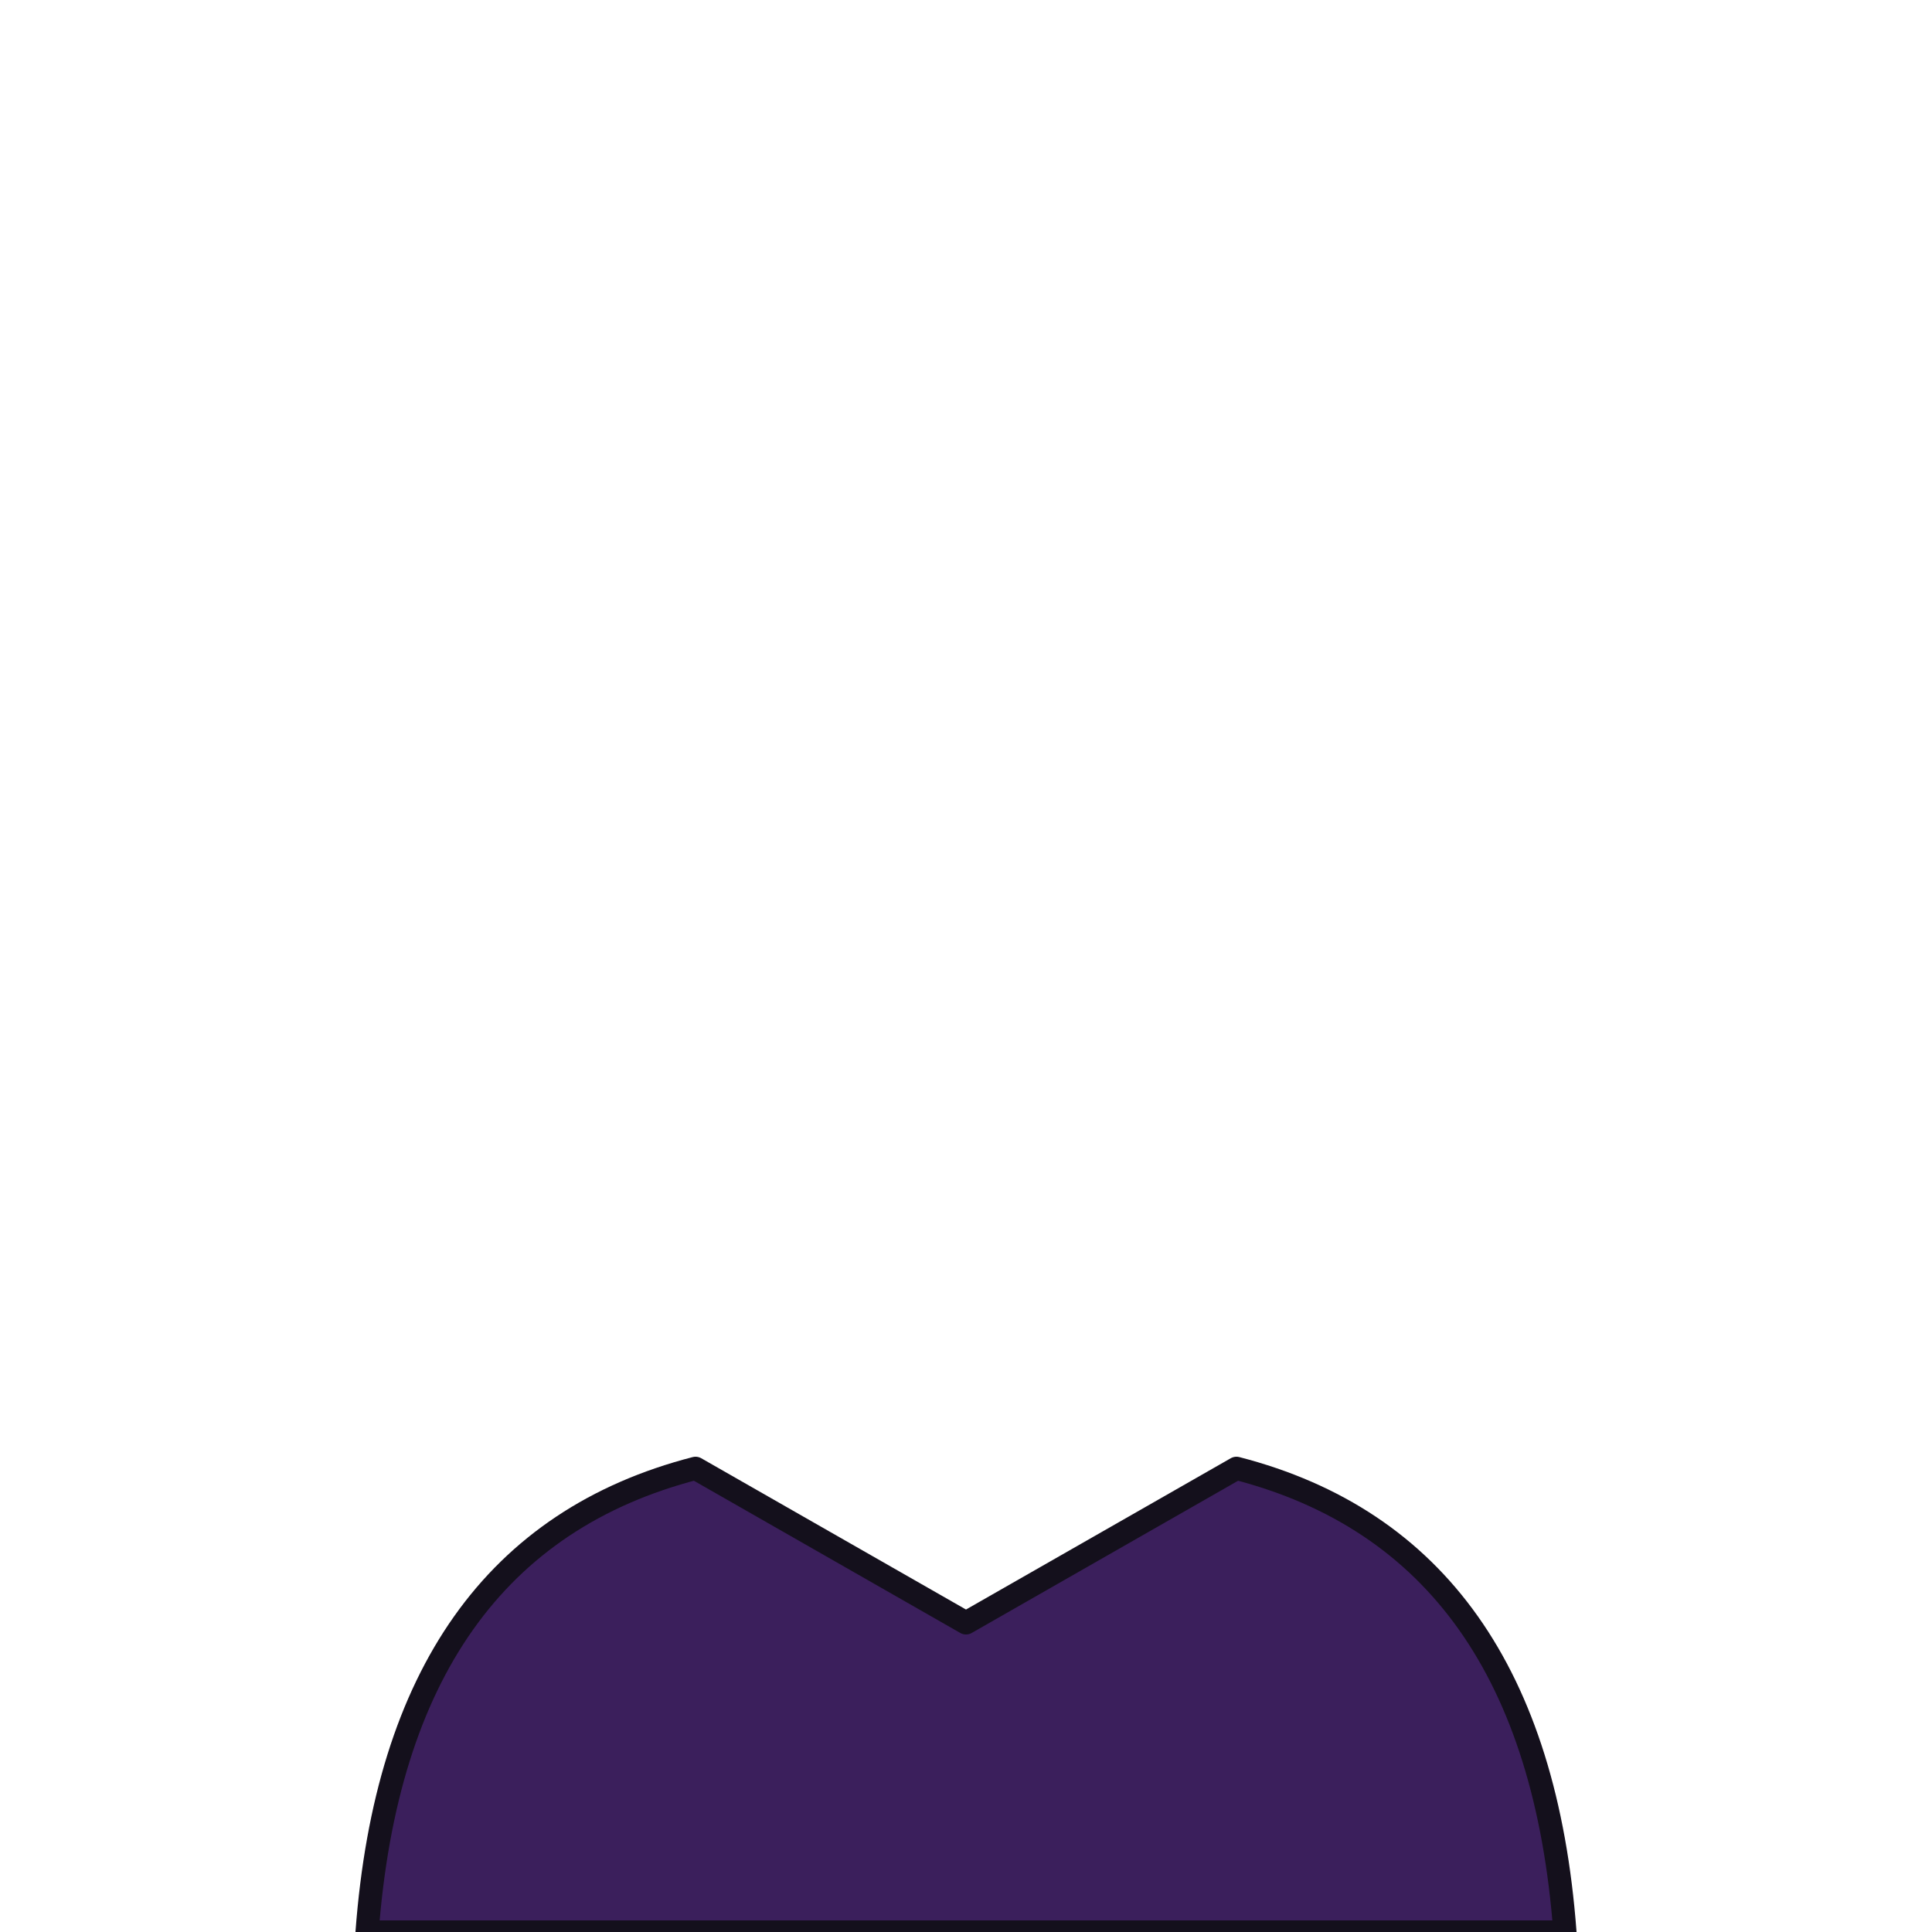
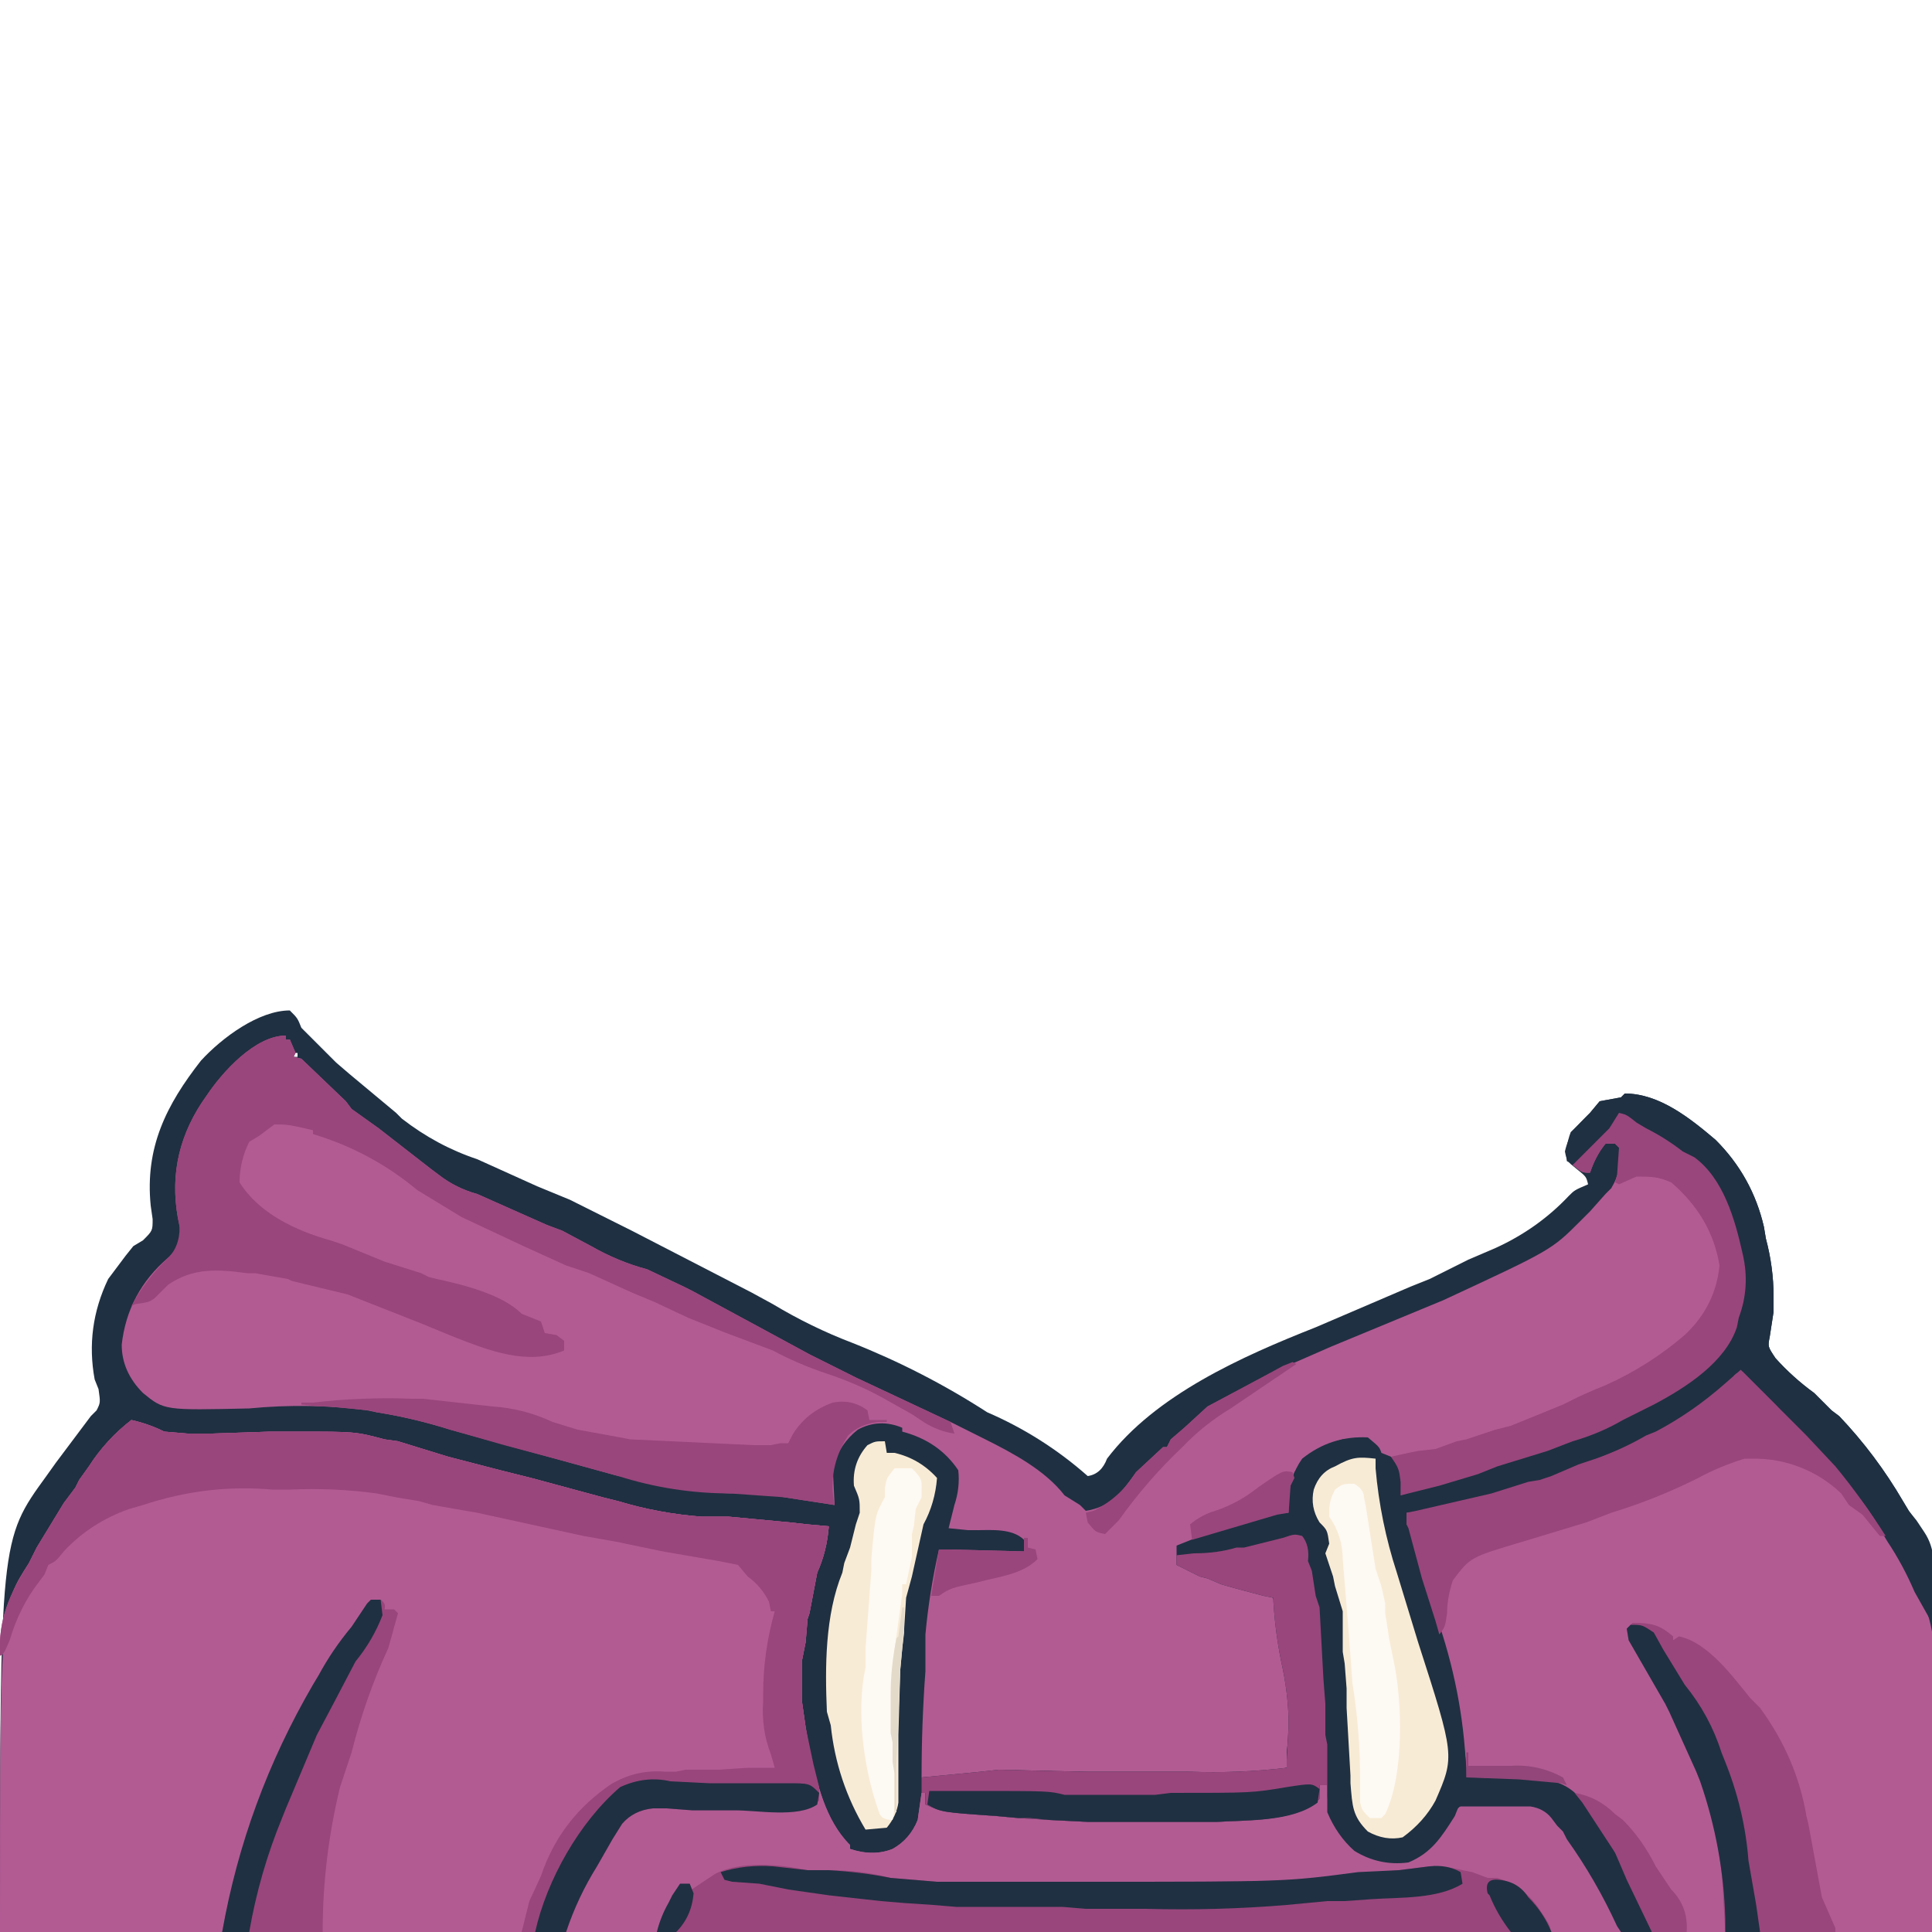
<svg xmlns="http://www.w3.org/2000/svg" viewBox="0 0 1000 1000">
-   <path stroke="#14101c" stroke-width="12" stroke-linejoin="round" stroke-linecap="round" fill="#3b1f5c" d="M190 1000 Q205 800 360 760 L500 840 L640 760 Q795 800 810 1000Z" />
+   <path fill="#1F3042" d="M150 523c4 4 4 4 6 9l13 13 5 5 7 6 12 10 12 10 3 3q18 14 39 21l31 14 17 7 24 12 8 4 62 32 11 6q20 12 41 20a401 401 0 0 1 70 36 195 195 0 0 1 52 33q7-1 10-9c25-33 70-53 108-68l49-21 10-4 20-10 14-6q22-10 38-27c3-3 3-3 10-6-1-4-1-4-6-8s-5-4-6-9c2-9 6-13 13-20l5-6 11-2 2-2c18 0 34 13 47 24q19 19 25 45l1 6q4 15 4 30v8l-2 13c-1 5-1 5 3 11q9 10 20 18l9 9 4 3q19 20 33 44l3 5c42 60 12 145 12 218H0c0-203 0-203 24-236l5-7 18-24 3-3c2-4 2-4 1-11l-2-5q-5-27 7-52l9-12 4-5 5-3c5-5 5-5 5-11l-1-7c-3-30 8-52 26-75 11-12 30-26 46-26m2 22v2h2v-2z" />
+   <path fill="#B25B93" d="M68 735q9 2 17 6l12 1h13l30-1h13c31 0 31 0 46 4l7 1 26 8 27 7 16 4 37 10 8 2a201 201 0 0 0 43 8h14l32 3 9 1 11 1q-1 13-6 24l-4 21-1 3-1 12-2 10v20l2 14 2 12c4 17 8 36 21 49v2q12 4 22 0 9-5 13-15l2-14h2v6l33 5 31 2 7 1h64c50 0 50 0 67-9l2-9h4v6q2 18 15 28 13 7 27 5 15-6 23-23 3-6 7-6c34-1 34-1 43 4l8 11 3 5c26 38 26 38 26 46H0c0-168 0-168 15-191l4-8 14-23 6-8 2-4 5-7q9-14 22-24" />
+   <path fill="#B25B93" d="M148 536v2h2l3 7-1 2 4 1 23 22 3 4 14 10 27 21 4 3q9 7 20 10l36 16 8 3 15 8q14 8 29 12l19 9 4 2 37 20 24 13 24 12 49 23 18 9c14 7 31 16 41 29l8 5 3 3c13-2 19-10 26-20l14-13h2l2-4 7-6 12-11 32-17 32-14 58-24c56-26 56-26 71-41l5-5 8-9 3-3q6-10 4-21l-2-2h-5q-5 6-8 15c-4 0-4 0-9-4l19-19 5-8c4 1 4 1 9 5l5 3q10 5 19 12l6 3c15 11 21 32 25 50q4 17-2 33l-1 5c-6 18-26 31-43 40l-8 4-8 4q-12 7-26 11l-13 5-26 8-10 4-20 6-4 1-16 4v-7c-1-7-1-7-6-13l-5-1-2-5q-8-4-17-3-15 4-25 17-3 10-3 21l-6 1-43 13-8 3v10l24 9 25 8 1 4 7 43q3 12 0 24l-1 9v8q-19 4-38 3h-21l-54-1c-33-1-33-1-40 1l-10 1-26 1q0-28 2-55v-19q2-22 7-44h5l39 1v-6c-6-6-17-5-24-5h-5l-10-1 3-12q3-9 2-18-10-15-29-20v-2q-12-5-23 1-9 7-13 19l1 20-26-4q-15-3-28-2-27-1-52-8l-6-1-29-8-58-16q-19-6-38-9l-5-1q-30-4-61-1c-44 1-44 1-55-8q-11-11-11-25 3-27 24-45 7-6 6-16l-1-5q-6-34 15-63c8-12 25-31 41-31" />
+   <path fill="#B25B93" d="m901 709 28 28 6 6 15 16q15 18 28 39l2 4 11 18c11 19 11 36 10 57v72l-1 51H855l-7-15-4-8-8-18-13-20-4-5q-7-9-16-12l-17-1-27-1v-5q-4-45-19-87l-11-34-1-11 5-1 39-9 19-6 6-1 6-2 14-6 9-3q14-5 26-12l5-2q19-10 36-25z" />
+   <path fill="#B25B93" d="M68 735q9 2 17 6l12 1h13l30-1h13c31 0 31 0 46 4l7 1 26 8 27 7 16 4 37 10 8 2a201 201 0 0 0 43 8h14l32 3 9 1 11 1q-1 13-6 24l-4 21-1 3-1 12-2 10v20l2 14 2 12c4 17 8 36 21 49v2q12 4 22 0 9-5 13-15l2-14h2v6l33 5 31 2 7 1h64c50 0 50 0 67-9l2-9h4v6q2 18 15 28 13 7 27 5 15-6 23-23 3-6 7-6c34-1 34-1 43 4l8 11 3 5c26 38 26 38 26 46H270l4-16 6-13q10-30 37-48l4-2q11-5 23-4h6l5-1h17l15-1h14l-2-7q-5-13-4-27v-4q0-22 6-43h-2l-1-5q-4-8-11-13l-5-6-10-2-29-5-24-5-17-3-55-12-23-4-7-2-12-2-10-2q-22-3-45-2h-9q-34-3-67 8l-7 2q-20 7-34 22c-4 5-4 5-8 7l-2 5-3 4q-10 13-15 30c-3 7-3 7-5 8-1-19 5-32 15-48l4-8 14-23 6-8 2-4 5-7q9-14 22-24" />
+   <path fill="#1F3042" d="M841 566c18 0 34 13 47 24q19 19 25 45l1 6q4 15 4 30v8l-2 13c-1 5-1 5 3 11q9 10 20 18l9 9 4 3q19 20 33 44l3 5 4 5 4 6c6 9 5 18 5 28l-1 5v14l-9-16q-6-14-14-26l-3-5q-8-15-20-27l-4-5-24-26-7-8-11-11-3-3-3-3-4 1-2 4-11 9-4 4-32 18-39 16-4 2-18 5-21 7q-19 6-39 7l7 26 1 4 9 28q13 39 14 79h4l35 1q13 1 21 11 10 12 17 27l7 13c12 23 12 23 12 28h-16l-2-3q-11-24-26-45l-2-4-3-3-3-4q-4-5-11-6h-37l-2 5c-7 11-12 19-24 24q-15 2-28-6-9-8-14-20v-14h-4v7c-12 12-37 11-53 12h-67l-20-1-16-1-11-1c-28-2-28-2-37-6v-6h-2v-8l31-3 9-1 43 1h55q26 1 51-2v-4l1-18q0-14-3-29-4-18-5-37l-5-1-15-4-7-2-7-3-4-1-12-6v-10l15-6 4-1c29-10 29-10 39-10v-6q0-12 7-22 15-12 34-11c6 5 6 5 7 8l5 2c6 7 5 11 5 20l5-2 18-5 23-7 15-5 23-8 10-4q14-4 27-12l5-2c19-10 38-22 47-42l3-10 1-2q3-40-21-72l-9-5-17-12-5-3c-5-2-5-2-9-6l-4 1-1 3q-6 9-13 14l-8 8-4-2q-1-7 2-15l10-10 5-6 11-2z" />
+   <path fill="#99467C" d="M68 735q9 2 17 6l12 1h13l30-1h13c31 0 31 0 46 4l7 1 26 8 27 7 16 4 37 10 8 2a201 201 0 0 0 43 8h14l32 3 9 1 11 1q-1 13-6 24l-4 21-1 3-1 12-2 10v20l2 14 4 19 3 12v7c-7 7-18 5-28 5h-38l-13-1h-7q-10 1-16 8l-5 8-8 14q-10 16-16 34h-23l4-16 6-13q10-30 37-48l4-2q11-5 23-4h6l5-1h17l15-1h14l-2-7q-5-13-4-27v-4q0-22 6-43h-2l-1-5q-4-8-11-13l-5-6-10-2-29-5-24-5-17-3-55-12-23-4-7-2-12-2-10-2q-22-3-45-2h-9q-34-3-67 8l-7 2q-20 7-34 22c-4 5-4 5-8 7l-2 5-3 4q-10 13-15 30c-3 7-3 7-5 8-1-19 5-32 15-48l4-8 14-23 6-8 2-4 5-7q9-14 22-24m80-199v2h2l3 7-1 2 4 1 23 22 3 4 14 10 27 21 4 3q9 7 20 10l36 16 8 3 15 8q14 8 29 12l19 9 4 2 37 20 24 13 24 12 49 23 2 6q-8-1-16-6l-6-4-16-9q-13-7-28-12t-28-12l-8-3-16-6-20-8-17-8-12-5-22-10-12-4-22-10-32-15-23-14q-24-20-54-29v-2c-13-3-13-3-20-3l-8 6-5 3q-5 10-5 21c10 16 29 25 47 30l6 2 22 9 19 6 4 2 4 1c14 3 34 8 44 18l10 4 2 6 6 1 4 3v5c-19 8-39 0-57-7l-17-7-33-13-5-2-29-7-2-1-17-3h-4c-15-2-28-3-41 6l-7 7c-3 2-3 2-10 3l-2 1q7-13 18-24 7-6 7-17l-1-5q-6-34 15-63c8-12 25-31 41-31m270 432h11q17 0 32 4l24 2h78c102 0 102 0 140-4l21-2 16-2q9 0 17 2l5 1 8 3h5q13 4 21 15c6 9 6 9 7 13H340q2-8 6-15l2-4 4-6h5l1 3 12-8c13-7 34-5 48-2m256-173q4 5 3 13l2 5 2 13 2 6 2 37 1 13v16l1 5v21h-4v7c-12 12-37 11-53 12h-67l-20-1-16-1-11-1c-28-2-28-2-37-6v-6h-2v-8l31-3 9-1 43 1h55q26 1 51-2v-4l1-18q0-14-3-29-4-18-5-37l-5-1-15-4-7-2-7-3-4-1-12-6v-5l9-1q12 0 22-3h4l20-5c6-2 6-2 10-1m171 45c10 0 14 1 21 7v2l3-2c15 3 28 21 37 32l5 5q19 26 24 56l1 4 7 38 7 16v2h-57l-1-17q-1-31-12-61l-2-5-14-31-2-4-19-33-1-6z" />
+   <path fill="#F8EBD5" d="M712 755v5a240 240 0 0 0 11 54l11 36c19 59 19 59 9 82q-6 11-17 19-9 2-18-3c-8-8-8-13-9-25v-4l-2-35v-10l-1-13-1-6v-21l-4-13-1-5-4-12 2-5c-1-7-1-7-5-11q-5-8-3-17 3-9 11-12c9-5 12-5 21-4" />
+   <path fill="#99467C" d="m901 709 28 28 6 6 15 16q14 17 26 36h-3l-9-11-7-5-4-6a65 65 0 0 0-46-18h-4q-13 4-24 10-22 11-45 18l-13 5-33 10c-27 8-27 8-36 20q-3 9-3 17c-1 7-1 7-4 11l-2-7-7-22-7-26-1-2v-6l5-1 39-9 19-6 6-1 6-2 14-6 9-3q14-5 26-12l5-2q19-10 36-25z" />
+   <path fill="#F8EBD5" d="m458 746 1 6h4q13 3 22 13-1 13-7 24l-6 27-3 11-1 16-2 21-1 34v35q-1 7-6 13l-11 1q-15-25-18-54l-2-7c-1-23-1-50 8-72l1-5 3-8 3-12 2-6c0-7 0-7-3-14q-1-12 7-21c4-2 4-2 9-2" />
+   <path fill="#99467C" d="M192 828h5q3 2 2 5h5l2 2-5 18q-12 26-19 54l-6 18q-9 37-9 75h-52q13-68 47-128l3-5q7-13 17-25l8-12zm646-252c4 1 4 1 9 5l5 3q10 5 19 12l6 3c15 11 21 32 25 50q4 17-2 33l-1 5c-6 18-26 31-43 40l-8 4-8 4q-12 7-26 11l-13 5-26 8-10 4-20 6-4 1-16 4v-7c-1-7-1-7-5-13l9-2 5-1 9-1 11-4 5-1 15-5 8-2 27-11 8-4 9-4 5-2a168 168 0 0 0 41-26q16-15 18-36-4-25-25-43c-7-3-10-3-18-3l-9 4-2-1 1-4 1-14-2-2h-5q-5 6-8 15c-4 0-4 0-9-4l19-19zM214 724h5l36 4q16 1 31 8l13 4 22 4 5 1 64 3h9l5-1h4l2-4q7-12 21-17 10-2 18 4l1 5h9v1h-4q-10 1-16 7-11 17-7 36l-26-4-28-2a191 191 0 0 1-58-9l-29-8-30-8-28-8q-19-6-38-9l-4-1-21-2h-4l-10-1v-1h6q25-3 52-2" />
+   <path fill="#1F3042" d="m400 966 18 2h11q17 1 32 4l24 2h78c102 0 102 0 140-5l21-1 16-2q9-1 16 3l1 6c-13 8-32 7-47 8l-14 1h-9l-21 2q-36 3-73 2h-31l-12-1h-55l-12-1-15-1-12-1-27-3-21-3-5-1-10-2-14-1-4-1-2-4q13-4 27-3" />
+   <path fill="#FDF9F3" d="M701 768q5 3 5 7l1 5 5 32 3 9 2 9v5l2 13 2 10c5 22 6 60-4 81l-2 2h-6c-4-4-4-4-5-8v-12q0-25-4-50l-2-27-3-37q0-12-7-22c0-6 0-8 3-14 4-3 4-3 10-3m-229-8c6 6 5 6 5 15l-3 6-1 9-1 4v12l-3 14h-2v5l-4 29q-2 22-1 43l1 1v38l-1 6q-6 0-7-4c-8-22-12-52-7-75v-10l3-40v-6c2-23 2-23 7-32v-5c1-5 1-5 5-10z" />
+   <path fill="#1F3042" d="m683 926-1 7c-13 10-36 9-52 10h-67l-20-1-10-1h-6l-11-1c-29-2-29-2-36-6l1-7h21c41 0 41 0 49 2h47l8-1c42 0 42 0 60-3 13-2 13-2 17 1m-336-4 20 1h40c12 0 12 0 17 5l-1 6c-10 7-31 3-43 3h-22l-13-1h-7q-10 1-16 8l-5 8-8 14q-10 16-16 34h-16c6-27 23-57 44-75q13-6 26-3m-155-94h5l1 8q-5 13-14 24l-11 21-9 17-16 38-2 5a280 280 0 0 0-17 59h-14q12-68 47-128l3-5q7-13 17-25l8-12zm652 13c6 0 6 0 12 4l5 9 11 18q13 16 19 35l2 5q10 25 12 51l4 23 2 14h-18v-7q-1-36-13-71l-2-5-14-31-2-4-19-33-1-6z" />
+   <path fill="#99467C" d="M815 928q12 2 21 11l4 3q10 10 17 24l8 12q9 9 8 22h-18l-13-27-6-14-17-26zM669 705l2 1-34 23a120 120 0 0 0-25 20q-18 17-33 38l-7 7c-5-1-5-1-9-6l-1-5 4-1q14-7 22-20l14-13h2l2-4 7-6 12-11 28-15 11-6zm-139 91h2v5l4 1 1 5c-8 8-20 9-31 12-14 3-14 3-20 7h-4l4-24h5l39 1zm139-34 1 3-2 4-1 14-6 1-44 13-1-8q6-5 13-7 12-4 22-12c13-9 13-9 18-8" />
+   <path fill="#1F3042" d="M776 973q10 1 15 9 8 8 12 18-11 2-21 0-7-9-11-19l-1-1q-2-8 6-7" />
+   <path fill="#924679" d="M759 907h1v7h22q14-1 27 6l2 4-3-1-22-2-27-1z" />
+   <path fill="#1F3042" d="M352 975h5l2 5q-1 12-9 20h-10q2-8 6-15l2-4z" />
+   <path fill="#E4DAC9" d="M467 832h1v13l-1 8-1 11-2 49v25h-1v-20l-1-6v-10l-1-5v-20q0-14 3-29l1-1z" />
</svg>
